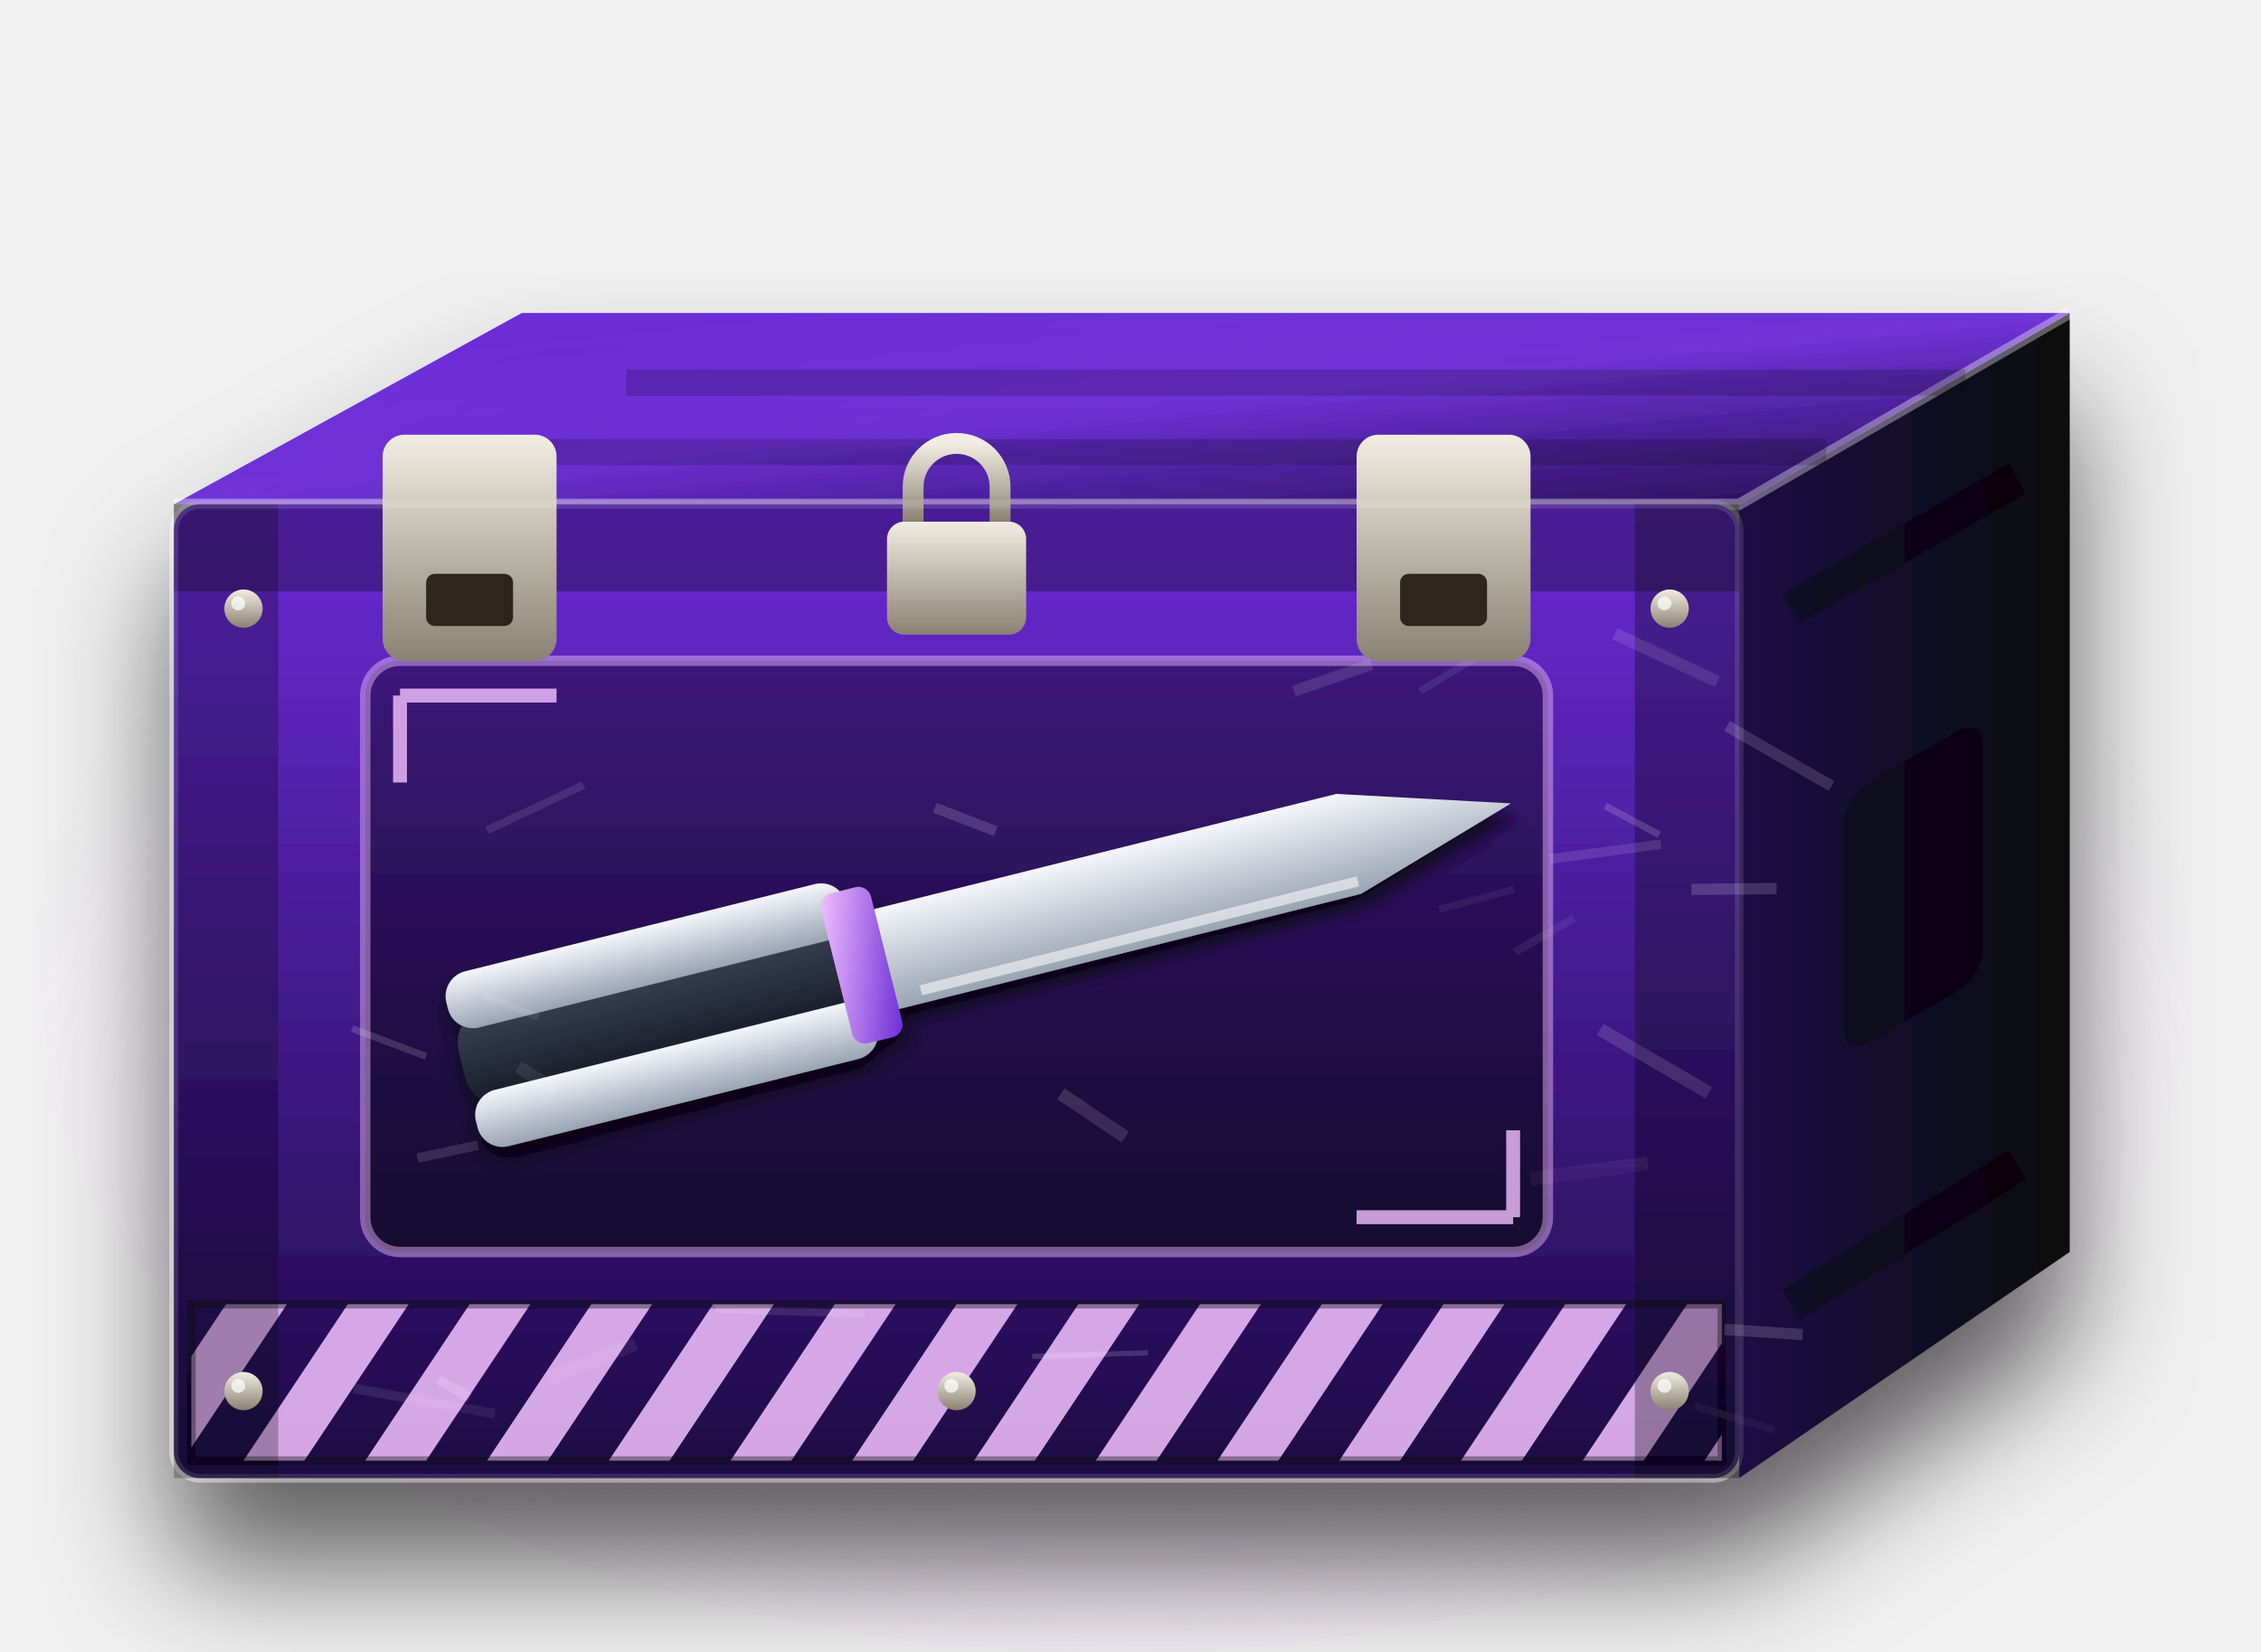
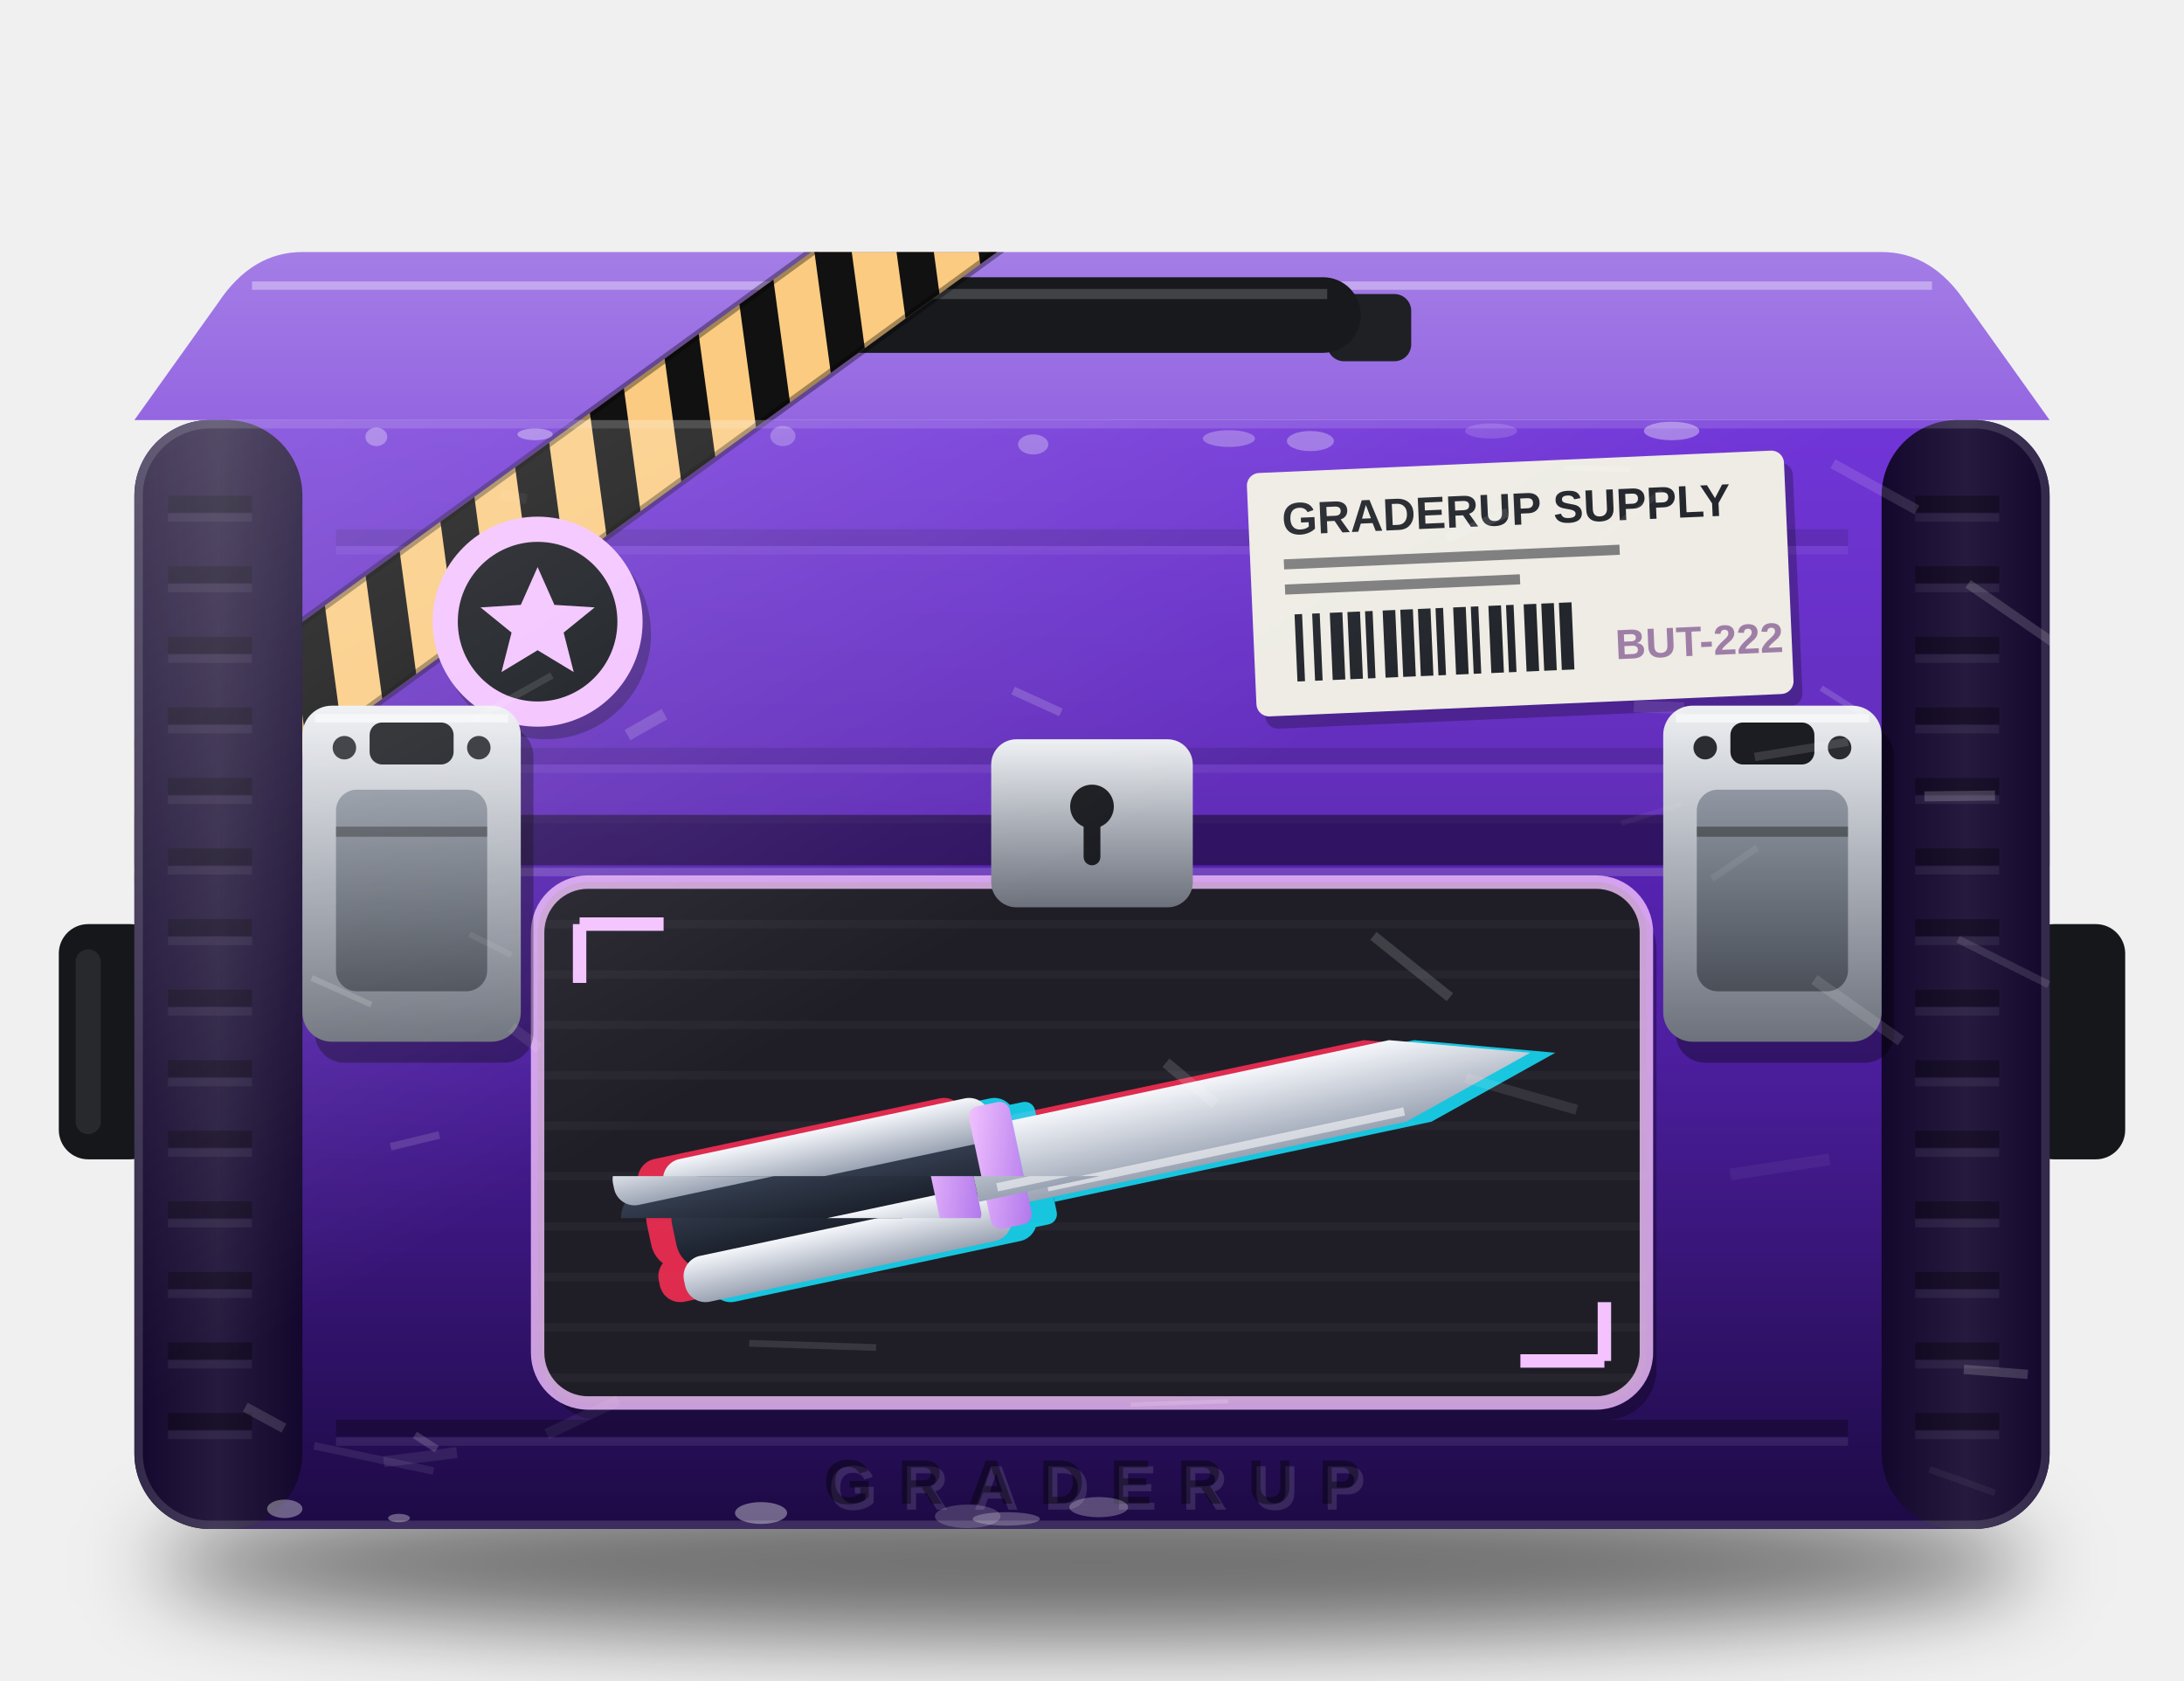
- <svg xmlns="http://www.w3.org/2000/svg" viewBox="0 0 260 190" fill="none">
+ <svg xmlns="http://www.w3.org/2000/svg" viewBox="0 0 260 200" fill="none">
  <defs>
    <linearGradient id="butterflyf" x1="0" y1="0" x2="0" y2="1">
      <stop offset="0" stop-color="#6a2bd6" />
+       <stop offset=".55" stop-color="#4f1fa3" />
      <stop offset="1" stop-color="#1d0a45" />
    </linearGradient>
-     <linearGradient id="butterflyt" x1="0" y1="0" x2="1" y2="1">
-       <stop offset="0" stop-color="#6a2bd6" />
-       <stop offset=".5" stop-color="#6a2bd6" stop-opacity=".95" />
-       <stop offset="1" stop-color="#1d0a45" />
-     </linearGradient>
-     <linearGradient id="butterflys" x1="0" y1="0" x2="1" y2="0">
-       <stop offset="0" stop-color="#1d0a45" />
-       <stop offset="1" stop-color="#07090c" />
-     </linearGradient>
-     <linearGradient id="butterflym" x1="0" y1="0" x2="0" y2="1">
-       <stop offset="0" stop-color="#f1ede2" />
-       <stop offset="1" stop-color="#8a8272" />
-     </linearGradient>
-     <linearGradient id="butterflyp" x1="0" y1="0" x2="0" y2="1">
-       <stop offset="0" stop-color="#000" stop-opacity=".35" />
-       <stop offset="1" stop-color="#000" stop-opacity=".55" />
-     </linearGradient>
-     <radialGradient id="butterflyg" cx=".5" cy=".62" r=".55">
-       <stop offset="0" stop-color="#f3c2ff" stop-opacity=".35" />
-       <stop offset="1" stop-color="#f3c2ff" stop-opacity="0" />
-     </radialGradient>
+     <linearGradient id="butterflyt" x1="0" y1="0" x2="0" y2="1">
+       <stop offset="0" stop-color="#a47de6" />
+       <stop offset="1" stop-color="#9466e1" />
+     </linearGradient>
+     <linearGradient id="butterflyb" x1="0" y1="0" x2="1" y2="0">
+       <stop offset="0" stop-color="#13072d" />
+       <stop offset=".5" stop-color="#261b3e" />
+       <stop offset="1" stop-color="#13072d" />
+     </linearGradient>
+     <linearGradient id="butterflygl" x1="0" y1="0" x2="1" y2="1">
+       <stop offset="0" stop-color="#fff" stop-opacity=".22" />
+       <stop offset=".45" stop-color="#fff" stop-opacity="0" />
+     </linearGradient>
+     <linearGradient id="butterflymt" x1="0" y1="0" x2="0" y2="1">
+       <stop offset="0" stop-color="#eef0f3" />
+       <stop offset=".5" stop-color="#a9aeb7" />
+       <stop offset="1" stop-color="#6c717b" />
+     </linearGradient>
+     <linearGradient id="butterflymd" x1="0" y1="0" x2="0" y2="1">
+       <stop offset="0" stop-color="#9097a2" />
+       <stop offset="1" stop-color="#4a4f58" />
+     </linearGradient>
    <linearGradient id="m" x1="0" y1="0" x2="0" y2="1">
      <stop offset="0" stop-color="#f4f6fa" />
      <stop offset="1" stop-color="#9aa3b3" />
    </linearGradient>
    <linearGradient id="d" x1="0" y1="0" x2="0" y2="1">
      <stop offset="0" stop-color="#3a4457" />
      <stop offset="1" stop-color="#151a24" />
    </linearGradient>
    <linearGradient id="acc" x1="0" y1="0" x2="1" y2="1">
      <stop offset="0" stop-color="#f3c2ff" />
-       <stop offset="1" stop-color="#6a2bd6" />
-     </linearGradient>
-     <filter id="butterflysh" x="-10%" y="-10%" width="120%" height="140%">
-       <feDropShadow dx="0" dy="10" stdDeviation="7" flood-color="#000" flood-opacity=".6" />
+       <stop offset="1" stop-color="#af77eb" />
+     </linearGradient>
+     <filter id="butterflybl" x="-20%" y="-50%" width="140%" height="200%">
+       <feGaussianBlur stdDeviation="5" />
    </filter>
-     <filter id="butterflyws" x="-20%" y="-20%" width="140%" height="160%">
-       <feDropShadow dx="0" dy="2" stdDeviation="1.5" flood-color="#000" flood-opacity=".7" />
+     <filter id="butterflyr" x="-10%" y="-10%" width="120%" height="120%">
+       <feFlood flood-color="#ff2d55" />
+       <feComposite in2="SourceAlpha" operator="in" />
    </filter>
+     <filter id="butterflyc" x="-10%" y="-10%" width="120%" height="120%">
+       <feFlood flood-color="#19e3ff" />
+       <feComposite in2="SourceAlpha" operator="in" />
+     </filter>
+     <clipPath id="butterflyclip">
+       <path d="M36 30 H224 Q230 30 234 36 L244 50 V173 Q244 182 235 182 H25 Q16 182 16 173 V50 L26 36 Q30 30 36 30 Z" />
+     </clipPath>
+     <clipPath id="butterflyst">
+       <rect x="64" y="105" width="132" height="62" rx="6" />
+     </clipPath>
+     <clipPath id="butterflys1">
+       <rect x="0" y="112" width="260" height="7" />
+     </clipPath>
+     <clipPath id="butterflys2">
+       <rect x="0" y="140" width="260" height="5" />
+     </clipPath>
  </defs>
-   <ellipse cx="128" cy="112" rx="124" ry="78" fill="url(#butterflyg)" />
-   <g filter="url(#butterflysh)">
-     <path d="M200 58 L238 36 V144 L200 170 Z" fill="url(#butterflys)" />
-     <path d="M206 70 L232 55 M206 150 L232 134" stroke="#000" stroke-opacity=".35" stroke-width="4" />
-     <rect x="212" y="90" width="16" height="30" rx="3" transform="skewY(-30) translate(0 124)" fill="#000" fill-opacity=".35" />
-     <path d="M20 58 L200 58 L238 36 L60 36 Z" fill="url(#butterflyt)" />
-     <path d="M20 58 L200 58 L238 36" stroke="#fff" stroke-opacity=".35" stroke-width="1.3" />
-     <path d="M58 52 L210 52 M72 44 L226 44" stroke="#000" stroke-opacity=".18" stroke-width="3" />
-     <rect x="20" y="58" width="180" height="112" rx="3" fill="url(#butterflyf)" />
-     <rect x="20" y="58" width="180" height="10" fill="#000" fill-opacity=".3" />
-     <clipPath id="butterflyhz">
-       <rect x="22" y="150" width="176" height="18" />
-     </clipPath>
-     <g clip-path="url(#butterflyhz)">
-       <path d="M14 168 l12 -18 h7 l-12 18 z" fill="#f3c2ff" fill-opacity=".85" />
-       <path d="M28 168 l12 -18 h7 l-12 18 z" fill="#f3c2ff" fill-opacity=".85" />
-       <path d="M42 168 l12 -18 h7 l-12 18 z" fill="#f3c2ff" fill-opacity=".85" />
-       <path d="M56 168 l12 -18 h7 l-12 18 z" fill="#f3c2ff" fill-opacity=".85" />
-       <path d="M70 168 l12 -18 h7 l-12 18 z" fill="#f3c2ff" fill-opacity=".85" />
-       <path d="M84 168 l12 -18 h7 l-12 18 z" fill="#f3c2ff" fill-opacity=".85" />
-       <path d="M98 168 l12 -18 h7 l-12 18 z" fill="#f3c2ff" fill-opacity=".85" />
-       <path d="M112 168 l12 -18 h7 l-12 18 z" fill="#f3c2ff" fill-opacity=".85" />
-       <path d="M126 168 l12 -18 h7 l-12 18 z" fill="#f3c2ff" fill-opacity=".85" />
-       <path d="M140 168 l12 -18 h7 l-12 18 z" fill="#f3c2ff" fill-opacity=".85" />
-       <path d="M154 168 l12 -18 h7 l-12 18 z" fill="#f3c2ff" fill-opacity=".85" />
-       <path d="M168 168 l12 -18 h7 l-12 18 z" fill="#f3c2ff" fill-opacity=".85" />
-       <path d="M182 168 l12 -18 h7 l-12 18 z" fill="#f3c2ff" fill-opacity=".85" />
-       <path d="M196 168 l12 -18 h7 l-12 18 z" fill="#f3c2ff" fill-opacity=".85" />
-       <path d="M210 168 l12 -18 h7 l-12 18 z" fill="#f3c2ff" fill-opacity=".85" />
-       <path d="M224 168 l12 -18 h7 l-12 18 z" fill="#f3c2ff" fill-opacity=".85" />
-     </g>
-     <rect x="22" y="150" width="176" height="18" fill="none" stroke="#000" stroke-opacity=".35" />
-     <rect x="20" y="58" width="12" height="112" fill="#000" fill-opacity=".25" />
-     <rect x="188" y="58" width="12" height="112" fill="#000" fill-opacity=".3" />
-     <rect x="42" y="76" width="136" height="68" rx="4" fill="url(#butterflyp)" stroke="#f3c2ff" stroke-opacity=".45" stroke-width="1.2" />
-     <path d="M46 80 h18 M46 80 v10 M174 140 h-18 M174 140 v-10" stroke="#f3c2ff" stroke-opacity=".8" stroke-width="1.6" />
-     <g transform="translate(38 56) scale(.74) rotate(-14 100 70)" filter="url(#butterflyws)">
+   <ellipse cx="130" cy="186" rx="112" ry="9" fill="#000" fill-opacity=".55" filter="url(#butterflybl)" />
+   <rect x="7" y="110" width="12" height="28" rx="3.5" fill="#15171b" />
+   <rect x="9" y="113" width="3" height="22" rx="1.5" fill="#fff" fill-opacity=".08" />
+   <rect x="241" y="110" width="12" height="28" rx="3.5" fill="#15171b" />
+   <path d="M36 30 H224 Q230 30 234 36 L244 50 H16 L26 36 Q30 30 36 30 Z" fill="url(#butterflyt)" />
+   <path d="M30 34 H230" stroke="#fff" stroke-opacity=".35" stroke-width="1" />
+   <rect x="92" y="35" width="10" height="8" rx="2" fill="#1e2024" />
+   <rect x="158" y="35" width="10" height="8" rx="2" fill="#1e2024" />
+   <rect x="98" y="33" width="64" height="9" rx="4.5" fill="#17191d" />
+   <path d="M102 35 h56" stroke="#fff" stroke-opacity=".18" stroke-width="1.2" />
+   <rect x="16" y="50" width="228" height="132" rx="9" fill="url(#butterflyf)" />
+   <rect x="16" y="50" width="228" height="48" rx="9" fill="#fff" fill-opacity=".05" />
+   <path d="M40 64 H220 M40 90 H220" stroke="#000" stroke-opacity=".12" stroke-width="2" />
+   <path d="M40 65.5 H220 M40 91.5 H220" stroke="#fff" stroke-opacity=".06" stroke-width="1" />
+   <g clip-path="url(#butterflyclip)">
+     <g transform="rotate(-36 60 64)">
+       <rect x="-40" y="58" width="170" height="13" fill="#facb81" />
+       <path d="M-40 71 l7 -13 h5 l-7 13 z" fill="#111" />
+       <path d="M-29 71 l7 -13 h5 l-7 13 z" fill="#111" />
+       <path d="M-18 71 l7 -13 h5 l-7 13 z" fill="#111" />
+       <path d="M-7 71 l7 -13 h5 l-7 13 z" fill="#111" />
+       <path d="M4 71 l7 -13 h5 l-7 13 z" fill="#111" />
+       <path d="M15 71 l7 -13 h5 l-7 13 z" fill="#111" />
+       <path d="M26 71 l7 -13 h5 l-7 13 z" fill="#111" />
+       <path d="M37 71 l7 -13 h5 l-7 13 z" fill="#111" />
+       <path d="M48 71 l7 -13 h5 l-7 13 z" fill="#111" />
+       <path d="M59 71 l7 -13 h5 l-7 13 z" fill="#111" />
+       <path d="M70 71 l7 -13 h5 l-7 13 z" fill="#111" />
+       <path d="M81 71 l7 -13 h5 l-7 13 z" fill="#111" />
+       <path d="M92 71 l7 -13 h5 l-7 13 z" fill="#111" />
+       <path d="M103 71 l7 -13 h5 l-7 13 z" fill="#111" />
+       <path d="M114 71 l7 -13 h5 l-7 13 z" fill="#111" />
+       <path d="M125 71 l7 -13 h5 l-7 13 z" fill="#111" />
+       <path d="M136 71 l7 -13 h5 l-7 13 z" fill="#111" />
+       <path d="M147 71 l7 -13 h5 l-7 13 z" fill="#111" />
+       <rect x="-40" y="58" width="170" height="13" fill="none" stroke="#000" stroke-opacity=".35" />
+     </g>
+   </g>
+   <rect x="16" y="97" width="228" height="6" fill="#000" fill-opacity=".45" />
+   <path d="M16 103.8 H244" stroke="#fff" stroke-opacity=".16" stroke-width="1" />
+   <path d="M40 170 H220" stroke="#000" stroke-opacity=".28" stroke-width="2" />
+   <path d="M40 171.6 H220" stroke="#fff" stroke-opacity=".08" stroke-width="1" />
+   <rect x="16" y="50" width="20" height="132" rx="9" fill="url(#butterflyb)" />
+   <path d="M20 60 h10" stroke="#000" stroke-opacity=".32" stroke-width="2" />
+   <path d="M20 61.6 h10" stroke="#fff" stroke-opacity=".06" stroke-width="1" />
+   <path d="M20 68.4 h10" stroke="#000" stroke-opacity=".32" stroke-width="2" />
+   <path d="M20 70 h10" stroke="#fff" stroke-opacity=".06" stroke-width="1" />
+   <path d="M20 76.8 h10" stroke="#000" stroke-opacity=".32" stroke-width="2" />
+   <path d="M20 78.4 h10" stroke="#fff" stroke-opacity=".06" stroke-width="1" />
+   <path d="M20 85.2 h10" stroke="#000" stroke-opacity=".32" stroke-width="2" />
+   <path d="M20 86.8 h10" stroke="#fff" stroke-opacity=".06" stroke-width="1" />
+   <path d="M20 93.6 h10" stroke="#000" stroke-opacity=".32" stroke-width="2" />
+   <path d="M20 95.2 h10" stroke="#fff" stroke-opacity=".06" stroke-width="1" />
+   <path d="M20 102 h10" stroke="#000" stroke-opacity=".32" stroke-width="2" />
+   <path d="M20 103.6 h10" stroke="#fff" stroke-opacity=".06" stroke-width="1" />
+   <path d="M20 110.4 h10" stroke="#000" stroke-opacity=".32" stroke-width="2" />
+   <path d="M20 112 h10" stroke="#fff" stroke-opacity=".06" stroke-width="1" />
+   <path d="M20 118.8 h10" stroke="#000" stroke-opacity=".32" stroke-width="2" />
+   <path d="M20 120.4 h10" stroke="#fff" stroke-opacity=".06" stroke-width="1" />
+   <path d="M20 127.2 h10" stroke="#000" stroke-opacity=".32" stroke-width="2" />
+   <path d="M20 128.8 h10" stroke="#fff" stroke-opacity=".06" stroke-width="1" />
+   <path d="M20 135.6 h10" stroke="#000" stroke-opacity=".32" stroke-width="2" />
+   <path d="M20 137.2 h10" stroke="#fff" stroke-opacity=".06" stroke-width="1" />
+   <path d="M20 144 h10" stroke="#000" stroke-opacity=".32" stroke-width="2" />
+   <path d="M20 145.6 h10" stroke="#fff" stroke-opacity=".06" stroke-width="1" />
+   <path d="M20 152.4 h10" stroke="#000" stroke-opacity=".32" stroke-width="2" />
+   <path d="M20 154 h10" stroke="#fff" stroke-opacity=".06" stroke-width="1" />
+   <path d="M20 160.8 h10" stroke="#000" stroke-opacity=".32" stroke-width="2" />
+   <path d="M20 162.4 h10" stroke="#fff" stroke-opacity=".06" stroke-width="1" />
+   <path d="M20 169.2 h10" stroke="#000" stroke-opacity=".32" stroke-width="2" />
+   <path d="M20 170.8 h10" stroke="#fff" stroke-opacity=".06" stroke-width="1" />
+   <rect x="224" y="50" width="20" height="132" rx="9" fill="url(#butterflyb)" />
+   <path d="M228 60 h10" stroke="#000" stroke-opacity=".32" stroke-width="2" />
+   <path d="M228 61.6 h10" stroke="#fff" stroke-opacity=".06" stroke-width="1" />
+   <path d="M228 68.4 h10" stroke="#000" stroke-opacity=".32" stroke-width="2" />
+   <path d="M228 70 h10" stroke="#fff" stroke-opacity=".06" stroke-width="1" />
+   <path d="M228 76.8 h10" stroke="#000" stroke-opacity=".32" stroke-width="2" />
+   <path d="M228 78.4 h10" stroke="#fff" stroke-opacity=".06" stroke-width="1" />
+   <path d="M228 85.2 h10" stroke="#000" stroke-opacity=".32" stroke-width="2" />
+   <path d="M228 86.8 h10" stroke="#fff" stroke-opacity=".06" stroke-width="1" />
+   <path d="M228 93.6 h10" stroke="#000" stroke-opacity=".32" stroke-width="2" />
+   <path d="M228 95.2 h10" stroke="#fff" stroke-opacity=".06" stroke-width="1" />
+   <path d="M228 102 h10" stroke="#000" stroke-opacity=".32" stroke-width="2" />
+   <path d="M228 103.6 h10" stroke="#fff" stroke-opacity=".06" stroke-width="1" />
+   <path d="M228 110.4 h10" stroke="#000" stroke-opacity=".32" stroke-width="2" />
+   <path d="M228 112 h10" stroke="#fff" stroke-opacity=".06" stroke-width="1" />
+   <path d="M228 118.8 h10" stroke="#000" stroke-opacity=".32" stroke-width="2" />
+   <path d="M228 120.4 h10" stroke="#fff" stroke-opacity=".06" stroke-width="1" />
+   <path d="M228 127.2 h10" stroke="#000" stroke-opacity=".32" stroke-width="2" />
+   <path d="M228 128.8 h10" stroke="#fff" stroke-opacity=".06" stroke-width="1" />
+   <path d="M228 135.6 h10" stroke="#000" stroke-opacity=".32" stroke-width="2" />
+   <path d="M228 137.2 h10" stroke="#fff" stroke-opacity=".06" stroke-width="1" />
+   <path d="M228 144 h10" stroke="#000" stroke-opacity=".32" stroke-width="2" />
+   <path d="M228 145.6 h10" stroke="#fff" stroke-opacity=".06" stroke-width="1" />
+   <path d="M228 152.4 h10" stroke="#000" stroke-opacity=".32" stroke-width="2" />
+   <path d="M228 154 h10" stroke="#fff" stroke-opacity=".06" stroke-width="1" />
+   <path d="M228 160.8 h10" stroke="#000" stroke-opacity=".32" stroke-width="2" />
+   <path d="M228 162.4 h10" stroke="#fff" stroke-opacity=".06" stroke-width="1" />
+   <path d="M228 169.2 h10" stroke="#000" stroke-opacity=".32" stroke-width="2" />
+   <path d="M228 170.8 h10" stroke="#fff" stroke-opacity=".06" stroke-width="1" />
+   <g transform="rotate(-2.5 180 70)">
+     <rect x="149" y="55" width="64" height="29" rx="1.5" fill="#000" fill-opacity=".25" transform="translate(1 1.5)" />
+     <rect x="149" y="55" width="64" height="29" rx="1.5" fill="#eeece4" />
+     <text x="153" y="62.5" font-family="Arial, sans-serif" font-weight="700" font-size="5.4" fill="#23262c">GRADERUP SUPPLY</text>
+     <path d="M153 66 h40 M153 69 h28" stroke="#23262c" stroke-opacity=".55" stroke-width="1.2" />
+     <rect x="154" y="72" width="0.9" height="8" fill="#23262c" />
+     <rect x="156.1" y="72" width="0.9" height="8" fill="#23262c" />
+     <rect x="158.2" y="72" width="1.5" height="8" fill="#23262c" />
+     <rect x="160.3" y="72" width="1.5" height="8" fill="#23262c" />
+     <rect x="162.4" y="72" width="0.9" height="8" fill="#23262c" />
+     <rect x="164.5" y="72" width="1.5" height="8" fill="#23262c" />
+     <rect x="166.6" y="72" width="1.5" height="8" fill="#23262c" />
+     <rect x="168.7" y="72" width="1.5" height="8" fill="#23262c" />
+     <rect x="170.8" y="72" width="0.9" height="8" fill="#23262c" />
+     <rect x="172.9" y="72" width="1.5" height="8" fill="#23262c" />
+     <rect x="175" y="72" width="0.9" height="8" fill="#23262c" />
+     <rect x="177.1" y="72" width="1.5" height="8" fill="#23262c" />
+     <rect x="179.2" y="72" width="0.9" height="8" fill="#23262c" />
+     <rect x="181.3" y="72" width="1.5" height="8" fill="#23262c" />
+     <rect x="183.4" y="72" width="1.5" height="8" fill="#23262c" />
+     <rect x="185.5" y="72" width="1.5" height="8" fill="#23262c" />
+     <text x="192" y="79" font-family="Arial, sans-serif" font-weight="700" font-size="5" fill="#9e7ea6">BUT-222</text>
+   </g>
+   <circle cx="64" cy="74" r="12.5" fill="#000" fill-opacity=".3" transform="translate(1 1.5)" />
+   <circle cx="64" cy="74" r="12.5" fill="#f3c2ff" />
+   <circle cx="64" cy="74" r="9.5" fill="#101318" />
+   <path d="M64 67.5 L66 72 L70.8 72.3 L67.1 75.3 L68.3 80 L64 77.4 L59.7 80 L60.9 75.3 L57.2 72.3 L62 72 Z" fill="#f3c2ff" />
+   <rect x="64" y="105" width="132" height="62" rx="6" fill="#000" fill-opacity=".3" transform="translate(1.2 2)" />
+   <rect x="64" y="105" width="132" height="62" rx="6" fill="#0d1015" />
+   <g clip-path="url(#butterflyst)">
+     <rect x="64" y="105" width="132" height="62" fill="#f3c2ff" fill-opacity=".08" />
+     <path d="M64 110 H196" stroke="#fff" stroke-opacity=".035" />
+     <path d="M64 116 H196" stroke="#fff" stroke-opacity=".035" />
+     <path d="M64 122 H196" stroke="#fff" stroke-opacity=".035" />
+     <path d="M64 128 H196" stroke="#fff" stroke-opacity=".035" />
+     <path d="M64 134 H196" stroke="#fff" stroke-opacity=".035" />
+     <path d="M64 140 H196" stroke="#fff" stroke-opacity=".035" />
+     <path d="M64 146 H196" stroke="#fff" stroke-opacity=".035" />
+     <path d="M64 152 H196" stroke="#fff" stroke-opacity=".035" />
+     <path d="M64 158 H196" stroke="#fff" stroke-opacity=".035" />
+     <path d="M64 164 H196" stroke="#fff" stroke-opacity=".035" />
+     <g transform="translate(-3 0)" opacity=".85">
+       <g transform="translate(68 93) scale(.62) rotate(-12 100 70)" filter="url(#butterflyr)">
+         <rect x="18" y="62" width="64" height="16" rx="6" fill="url(#d)" />
+         <rect x="18" y="56" width="64" height="9" rx="4" fill="url(#m)" />
+         <rect x="18" y="75" width="64" height="9" rx="4" fill="url(#m)" />
+         <rect x="78" y="58" width="8" height="24" rx="2" fill="url(#acc)" />
+         <path d="M86 62 H160 L186 70 L160 78 H86 Z" fill="url(#m)" />
+         <path d="M90 76 H160" stroke="#fff" stroke-opacity=".55" stroke-width="1.6" fill="none" />
+       </g>
+     </g>
+     <g transform="translate(3 0)" opacity=".85">
+       <g transform="translate(68 93) scale(.62) rotate(-12 100 70)" filter="url(#butterflyc)">
+         <rect x="18" y="62" width="64" height="16" rx="6" fill="url(#d)" />
+         <rect x="18" y="56" width="64" height="9" rx="4" fill="url(#m)" />
+         <rect x="18" y="75" width="64" height="9" rx="4" fill="url(#m)" />
+         <rect x="78" y="58" width="8" height="24" rx="2" fill="url(#acc)" />
+         <path d="M86 62 H160 L186 70 L160 78 H86 Z" fill="url(#m)" />
+         <path d="M90 76 H160" stroke="#fff" stroke-opacity=".55" stroke-width="1.6" fill="none" />
+       </g>
+     </g>
+     <g transform="translate(68 93) scale(.62) rotate(-12 100 70)">
      <rect x="18" y="62" width="64" height="16" rx="6" fill="url(#d)" />
      <rect x="18" y="56" width="64" height="9" rx="4" fill="url(#m)" />
      <rect x="18" y="75" width="64" height="9" rx="4" fill="url(#m)" />
      <rect x="78" y="58" width="8" height="24" rx="2" fill="url(#acc)" />
      <path d="M86 62 H160 L186 70 L160 78 H86 Z" fill="url(#m)" />
      <path d="M90 76 H160" stroke="#fff" stroke-opacity=".55" stroke-width="1.6" fill="none" />
    </g>
-     <path d="M163.3 79.5 l9.5 -5.7" stroke="#fff" stroke-opacity="0.08" stroke-width="0.8" />
-     <path d="M176.0 135.6 l13.5 -1.8" stroke="#fff" stroke-opacity="0.05" stroke-width="1.6" />
-     <path d="M184.0 118.4 l12.5 7.3" stroke="#fff" stroke-opacity="0.12" stroke-width="1.5" />
-     <path d="M56.0 95.5 l11.1 -5.2" stroke="#fff" stroke-opacity="0.11" stroke-width="0.9" />
-     <path d="M40.7 159.7 l16.2 2.9" stroke="#fff" stroke-opacity="0.08" stroke-width="1.1" />
-     <path d="M198.3 152.9 l9.0 0.6" stroke="#fff" stroke-opacity="0.16" stroke-width="1.3" />
-     <path d="M194.9 161.7 l9.2 2.8" stroke="#fff" stroke-opacity="0.05" stroke-width="0.9" />
-     <path d="M118.7 156.0 l13.3 -0.4" stroke="#fff" stroke-opacity="0.15" stroke-width="0.6" />
-     <path d="M185.7 72.9 l11.8 5.5" stroke="#fff" stroke-opacity="0.11" stroke-width="1.4" />
-     <path d="M165.5 104.6 l8.6 -2.3" stroke="#fff" stroke-opacity="0.05" stroke-width="0.8" />
-     <path d="M160.1 73.2 l9.3 0.2" stroke="#fff" stroke-opacity="0.14" stroke-width="0.8" />
-     <path d="M48.0 133.2 l7.0 -1.5" stroke="#fff" stroke-opacity="0.13" stroke-width="1.1" />
-     <path d="M174.2 109.5 l6.8 -3.9" stroke="#fff" stroke-opacity="0.07" stroke-width="0.9" />
-     <path d="M184.6 92.7 l6.2 3.3" stroke="#fff" stroke-opacity="0.16" stroke-width="0.8" />
-     <path d="M55.6 114.4 l6.3 2.6" stroke="#fff" stroke-opacity="0.08" stroke-width="0.8" />
-     <path d="M50.4 158.7 l3.6 2.0" stroke="#fff" stroke-opacity="0.16" stroke-width="1.1" />
-     <path d="M122.0 125.8 l7.4 5.0" stroke="#fff" stroke-opacity="0.14" stroke-width="1.5" />
-     <path d="M107.5 92.9 l7.0 2.7" stroke="#fff" stroke-opacity="0.16" stroke-width="1.2" />
-     <path d="M40.5 118.3 l8.5 3.2" stroke="#fff" stroke-opacity="0.15" stroke-width="0.8" />
-     <path d="M148.8 79.5 l8.9 -3.1" stroke="#fff" stroke-opacity="0.11" stroke-width="1.3" />
-     <path d="M198.6 83.5 l12.0 6.9" stroke="#fff" stroke-opacity="0.15" stroke-width="1.3" />
-     <path d="M82.3 150.6 l17.1 0.5" stroke="#fff" stroke-opacity="0.10" stroke-width="0.9" />
-     <path d="M63.0 158.6 l10.1 -4.0" stroke="#fff" stroke-opacity="0.06" stroke-width="1.5" />
-     <path d="M194.5 102.3 l9.8 -0.1" stroke="#fff" stroke-opacity="0.17" stroke-width="1.3" />
-     <path d="M59.6 122.7 l4.4 2.8" stroke="#fff" stroke-opacity="0.08" stroke-width="1.5" />
-     <path d="M178.3 98.8 l12.7 -1.7" stroke="#fff" stroke-opacity="0.12" stroke-width="1.1" />
-     <circle cx="28" cy="70" r="2.2" fill="url(#butterflym)" />
-     <circle cx="27.4" cy="69.4" r="0.8" fill="#fff" fill-opacity=".7" />
-     <circle cx="192" cy="70" r="2.2" fill="url(#butterflym)" />
-     <circle cx="191.4" cy="69.4" r="0.8" fill="#fff" fill-opacity=".7" />
-     <circle cx="28" cy="160" r="2.2" fill="url(#butterflym)" />
-     <circle cx="27.4" cy="159.4" r="0.8" fill="#fff" fill-opacity=".7" />
-     <circle cx="192" cy="160" r="2.2" fill="url(#butterflym)" />
-     <circle cx="191.4" cy="159.4" r="0.8" fill="#fff" fill-opacity=".7" />
-     <circle cx="110" cy="70" r="2.2" fill="url(#butterflym)" />
-     <circle cx="109.4" cy="69.4" r="0.8" fill="#fff" fill-opacity=".7" />
-     <circle cx="110" cy="160" r="2.2" fill="url(#butterflym)" />
-     <circle cx="109.4" cy="159.4" r="0.8" fill="#fff" fill-opacity=".7" />
-     <rect x="44" y="50" width="20" height="26" rx="2.5" fill="url(#butterflym)" />
-     <rect x="49" y="66" width="10" height="6" rx="1" fill="#2e281c" />
-     <rect x="156" y="50" width="20" height="26" rx="2.5" fill="url(#butterflym)" />
-     <rect x="161" y="66" width="10" height="6" rx="1" fill="#2e281c" />
-     <rect x="102" y="60" width="16" height="13" rx="2" fill="url(#butterflym)" />
-     <path d="M105 60 v-4 a5 5 0 0 1 10 0 v4" stroke="url(#butterflym)" stroke-width="2.4" fill="none" />
-     <text x="110" y="184" opacity="0" text-anchor="middle" font-family="Arial Black, Arial, sans-serif" font-weight="900" font-size="9" letter-spacing="3" fill="#000" fill-opacity=".45">GRADERUP</text>
-     <rect x="20" y="58" width="180" height="112" rx="3" stroke="#fff" stroke-opacity=".12" />
+     <g clip-path="url(#butterflys1)" transform="translate(7 0)">
+       <g transform="translate(68 93) scale(.62) rotate(-12 100 70)">
+         <rect x="18" y="62" width="64" height="16" rx="6" fill="url(#d)" />
+         <rect x="18" y="56" width="64" height="9" rx="4" fill="url(#m)" />
+         <rect x="18" y="75" width="64" height="9" rx="4" fill="url(#m)" />
+         <rect x="78" y="58" width="8" height="24" rx="2" fill="url(#acc)" />
+         <path d="M86 62 H160 L186 70 L160 78 H86 Z" fill="url(#m)" />
+         <path d="M90 76 H160" stroke="#fff" stroke-opacity=".55" stroke-width="1.6" fill="none" />
+       </g>
+     </g>
+     <g clip-path="url(#butterflys2)" transform="translate(-6 0)">
+       <g transform="translate(68 93) scale(.62) rotate(-12 100 70)">
+         <rect x="18" y="62" width="64" height="16" rx="6" fill="url(#d)" />
+         <rect x="18" y="56" width="64" height="9" rx="4" fill="url(#m)" />
+         <rect x="18" y="75" width="64" height="9" rx="4" fill="url(#m)" />
+         <rect x="78" y="58" width="8" height="24" rx="2" fill="url(#acc)" />
+         <path d="M86 62 H160 L186 70 L160 78 H86 Z" fill="url(#m)" />
+         <path d="M90 76 H160" stroke="#fff" stroke-opacity=".55" stroke-width="1.6" fill="none" />
+       </g>
+     </g>
  </g>
+   <rect x="64" y="105" width="132" height="62" rx="6" stroke="#f3c2ff" stroke-opacity=".8" stroke-width="1.6" />
+   <path d="M69 110 h10 M69 110 v7 M191 162 h-10 M191 162 v-7" stroke="#f3c2ff" stroke-width="1.6" />
+   <rect x="36" y="84" width="26" height="40" rx="3.5" fill="#000" fill-opacity=".35" transform="translate(1.5 2.5)" />
+   <rect x="36" y="84" width="26" height="40" rx="3.5" fill="url(#butterflymt)" />
+   <rect x="40" y="94" width="18" height="24" rx="2.5" fill="url(#butterflymd)" />
+   <path d="M40 99 h18" stroke="#000" stroke-opacity=".35" stroke-width="1.2" />
+   <rect x="44" y="86" width="10" height="5" rx="1.5" fill="#1b1d22" />
+   <circle cx="41" cy="89" r="1.4" fill="#2a2c31" />
+   <circle cx="57" cy="89" r="1.4" fill="#2a2c31" />
+   <path d="M37.5 85.5 h23" stroke="#fff" stroke-opacity=".55" stroke-width="1" />
+   <rect x="198" y="84" width="26" height="40" rx="3.5" fill="#000" fill-opacity=".35" transform="translate(1.5 2.5)" />
+   <rect x="198" y="84" width="26" height="40" rx="3.5" fill="url(#butterflymt)" />
+   <rect x="202" y="94" width="18" height="24" rx="2.5" fill="url(#butterflymd)" />
+   <path d="M202 99 h18" stroke="#000" stroke-opacity=".35" stroke-width="1.2" />
+   <rect x="206" y="86" width="10" height="5" rx="1.5" fill="#1b1d22" />
+   <circle cx="203" cy="89" r="1.4" fill="#2a2c31" />
+   <circle cx="219" cy="89" r="1.4" fill="#2a2c31" />
+   <path d="M199.5 85.5 h23" stroke="#fff" stroke-opacity=".55" stroke-width="1" />
+   <rect x="118" y="88" width="24" height="20" rx="3" fill="url(#butterflymt)" />
+   <circle cx="130" cy="96" r="2.6" fill="#1b1d22" />
+   <rect x="129" y="97" width="2" height="6" rx="1" fill="#1b1d22" />
+   <text x="130.6" y="179.7" text-anchor="middle" font-family="Arial Black, Arial, sans-serif" font-weight="900" font-size="7.5" letter-spacing="3" fill="#fff" fill-opacity=".12">GRADERUP</text>
+   <text x="130" y="179" text-anchor="middle" font-family="Arial Black, Arial, sans-serif" font-weight="900" font-size="7.5" letter-spacing="3" fill="#000" fill-opacity=".4">GRADERUP</text>
+   <g clip-path="url(#butterflyclip)">
+     <path d="M190.2 64.1 l7.7 -5.6" stroke="#fff" stroke-opacity="0.08" stroke-width="0.7" />
+     <path d="M206.0 139.8 l11.8 -1.8" stroke="#fff" stroke-opacity="0.05" stroke-width="1.4" />
+     <path d="M216.0 116.6 l10.3 7.3" stroke="#fff" stroke-opacity="0.12" stroke-width="1.3" />
+     <path d="M56.4 85.6 l9.3 -5.2" stroke="#fff" stroke-opacity="0.12" stroke-width="0.8" />
+     <path d="M37.4 172.1 l14.2 3.0" stroke="#fff" stroke-opacity="0.08" stroke-width="0.9" />
+     <path d="M233.8 163.0 l7.6 0.6" stroke="#fff" stroke-opacity="0.17" stroke-width="1.1" />
+     <path d="M229.7 174.9 l7.8 2.8" stroke="#fff" stroke-opacity="0.05" stroke-width="0.8" />
+     <path d="M134.6 167.2 l11.6 -0.4" stroke="#fff" stroke-opacity="0.16" stroke-width="0.5" />
+     <path d="M218.2 55.2 l10.0 5.5" stroke="#fff" stroke-opacity="0.12" stroke-width="1.2" />
+     <path d="M193.0 98.0 l7.2 -2.3" stroke="#fff" stroke-opacity="0.05" stroke-width="0.6" />
+     <path d="M186.2 55.7 l7.9 0.2" stroke="#fff" stroke-opacity="0.15" stroke-width="0.6" />
+     <path d="M46.5 136.5 l5.8 -1.4" stroke="#fff" stroke-opacity="0.13" stroke-width="0.9" />
+     <path d="M203.8 104.6 l5.4 -3.7" stroke="#fff" stroke-opacity="0.07" stroke-width="0.8" />
+     <path d="M216.8 81.9 l4.9 3.1" stroke="#fff" stroke-opacity="0.16" stroke-width="0.7" />
+     <path d="M55.9 111.2 l5.0 2.5" stroke="#fff" stroke-opacity="0.08" stroke-width="0.7" />
+     <path d="M49.4 170.8 l2.6 1.7" stroke="#fff" stroke-opacity="0.16" stroke-width="0.9" />
+     <path d="M138.8 126.5 l5.9 4.9" stroke="#fff" stroke-opacity="0.14" stroke-width="1.3" />
+     <path d="M120.6 82.2 l5.7 2.6" stroke="#fff" stroke-opacity="0.17" stroke-width="1.0" />
+     <path d="M37.1 116.4 l7.1 3.2" stroke="#fff" stroke-opacity="0.16" stroke-width="0.7" />
+     <path d="M172.1 64.1 l7.4 -3.1" stroke="#fff" stroke-opacity="0.11" stroke-width="1.1" />
+     <path d="M234.3 69.5 l10.0 6.9" stroke="#fff" stroke-opacity="0.16" stroke-width="1.1" />
+     <path d="M89.2 159.9 l15.1 0.5" stroke="#fff" stroke-opacity="0.11" stroke-width="0.8" />
+     <path d="M65.1 170.7 l8.5 -4.0" stroke="#fff" stroke-opacity="0.06" stroke-width="1.3" />
+     <path d="M229.1 94.8 l8.4 -0.1" stroke="#fff" stroke-opacity="0.18" stroke-width="1.2" />
+     <path d="M60.9 122.3 l3.3 2.5" stroke="#fff" stroke-opacity="0.08" stroke-width="1.3" />
+     <path d="M208.9 90.1 l11.1 -1.8" stroke="#fff" stroke-opacity="0.13" stroke-width="1.0" />
+     <path d="M233.1 111.8 l10.8 5.4" stroke="#fff" stroke-opacity="0.12" stroke-width="0.9" />
+     <path d="M163.5 111.4 l9.1 7.3" stroke="#fff" stroke-opacity="0.15" stroke-width="1.2" />
+     <path d="M74.7 87.5 l4.4 -2.5" stroke="#fff" stroke-opacity="0.16" stroke-width="1.4" />
+     <path d="M59.6 58.9 l3.1 0.5" stroke="#fff" stroke-opacity="0.05" stroke-width="1.2" />
+     <path d="M174.5 128.3 l13.2 3.8" stroke="#fff" stroke-opacity="0.10" stroke-width="1.2" />
+     <path d="M45.7 174.0 l8.7 -1.1" stroke="#fff" stroke-opacity="0.08" stroke-width="1.3" />
+     <path d="M194.5 84.1 l6.0 0.2" stroke="#fff" stroke-opacity="0.10" stroke-width="1.4" />
+     <path d="M29.2 167.5 l4.6 2.5" stroke="#fff" stroke-opacity="0.14" stroke-width="1.2" />
+     <ellipse cx="146.3" cy="52.2" rx="3.1" ry="1.0" fill="#fff" fill-opacity="0.28" />
+     <ellipse cx="90.6" cy="180.1" rx="3.1" ry="1.3" fill="#fff" fill-opacity="0.37" />
+     <ellipse cx="33.9" cy="179.6" rx="2.1" ry="1.1" fill="#fff" fill-opacity="0.35" />
+     <ellipse cx="130.8" cy="179.4" rx="3.5" ry="1.2" fill="#fff" fill-opacity="0.26" />
+     <ellipse cx="63.7" cy="51.7" rx="2.1" ry="0.7" fill="#fff" fill-opacity="0.36" />
+     <ellipse cx="177.5" cy="51.3" rx="3.1" ry="0.9" fill="#fff" fill-opacity="0.15" />
+     <ellipse cx="93.2" cy="51.9" rx="1.5" ry="1.2" fill="#fff" fill-opacity="0.25" />
+     <ellipse cx="44.8" cy="52.0" rx="1.3" ry="1.1" fill="#fff" fill-opacity="0.32" />
+     <ellipse cx="119.8" cy="180.8" rx="4.0" ry="0.8" fill="#fff" fill-opacity="0.25" />
+     <ellipse cx="156.0" cy="52.5" rx="2.8" ry="1.2" fill="#fff" fill-opacity="0.31" />
+     <ellipse cx="47.5" cy="180.7" rx="1.3" ry="0.5" fill="#fff" fill-opacity="0.33" />
+     <ellipse cx="199.0" cy="51.3" rx="3.3" ry="1.1" fill="#fff" fill-opacity="0.37" />
+     <ellipse cx="123.0" cy="52.9" rx="1.8" ry="1.2" fill="#fff" fill-opacity="0.29" />
+     <ellipse cx="115.2" cy="180.5" rx="3.9" ry="1.4" fill="#fff" fill-opacity="0.18" />
+   </g>
+   <rect x="16" y="50" width="228" height="132" rx="9" fill="url(#butterflygl)" />
+   <rect x="16.5" y="50.5" width="227" height="131" rx="8.5" stroke="#fff" stroke-opacity=".14" />
</svg>
